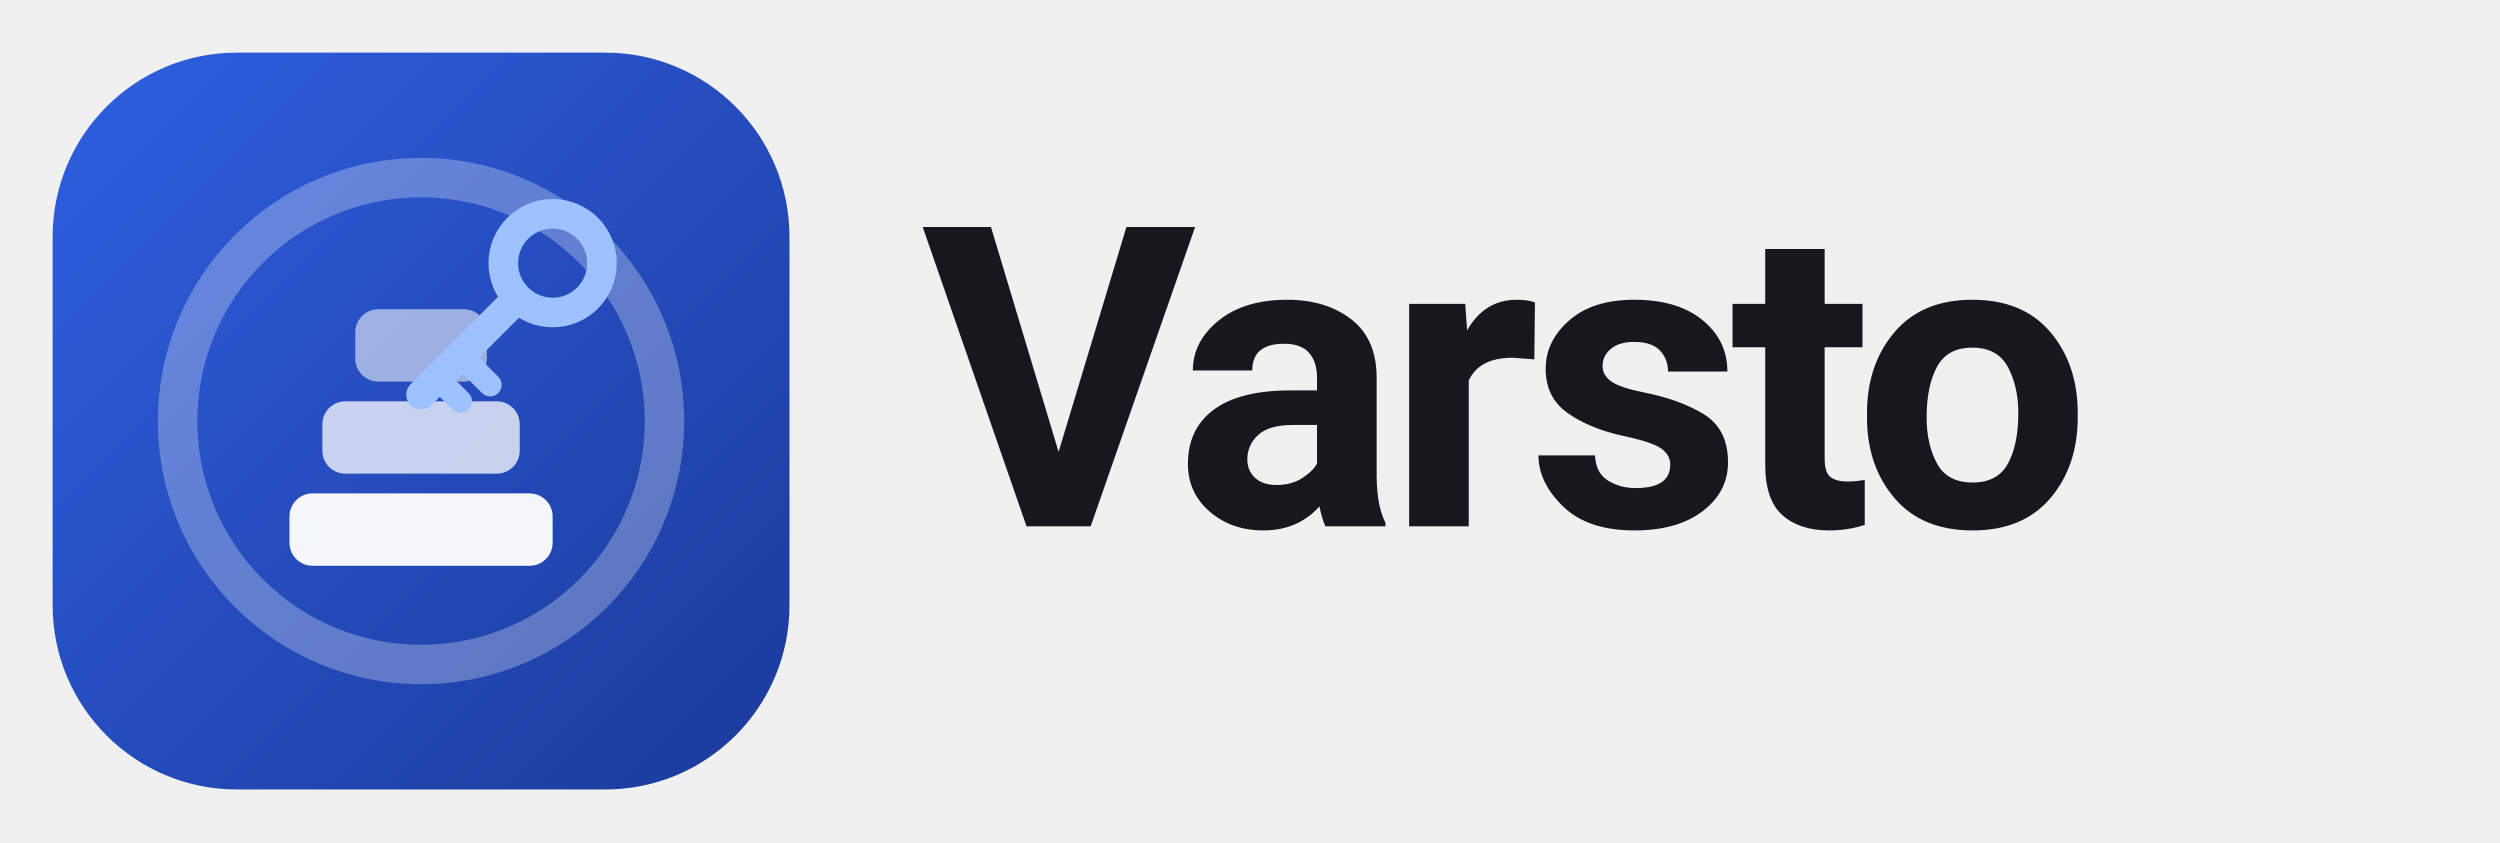
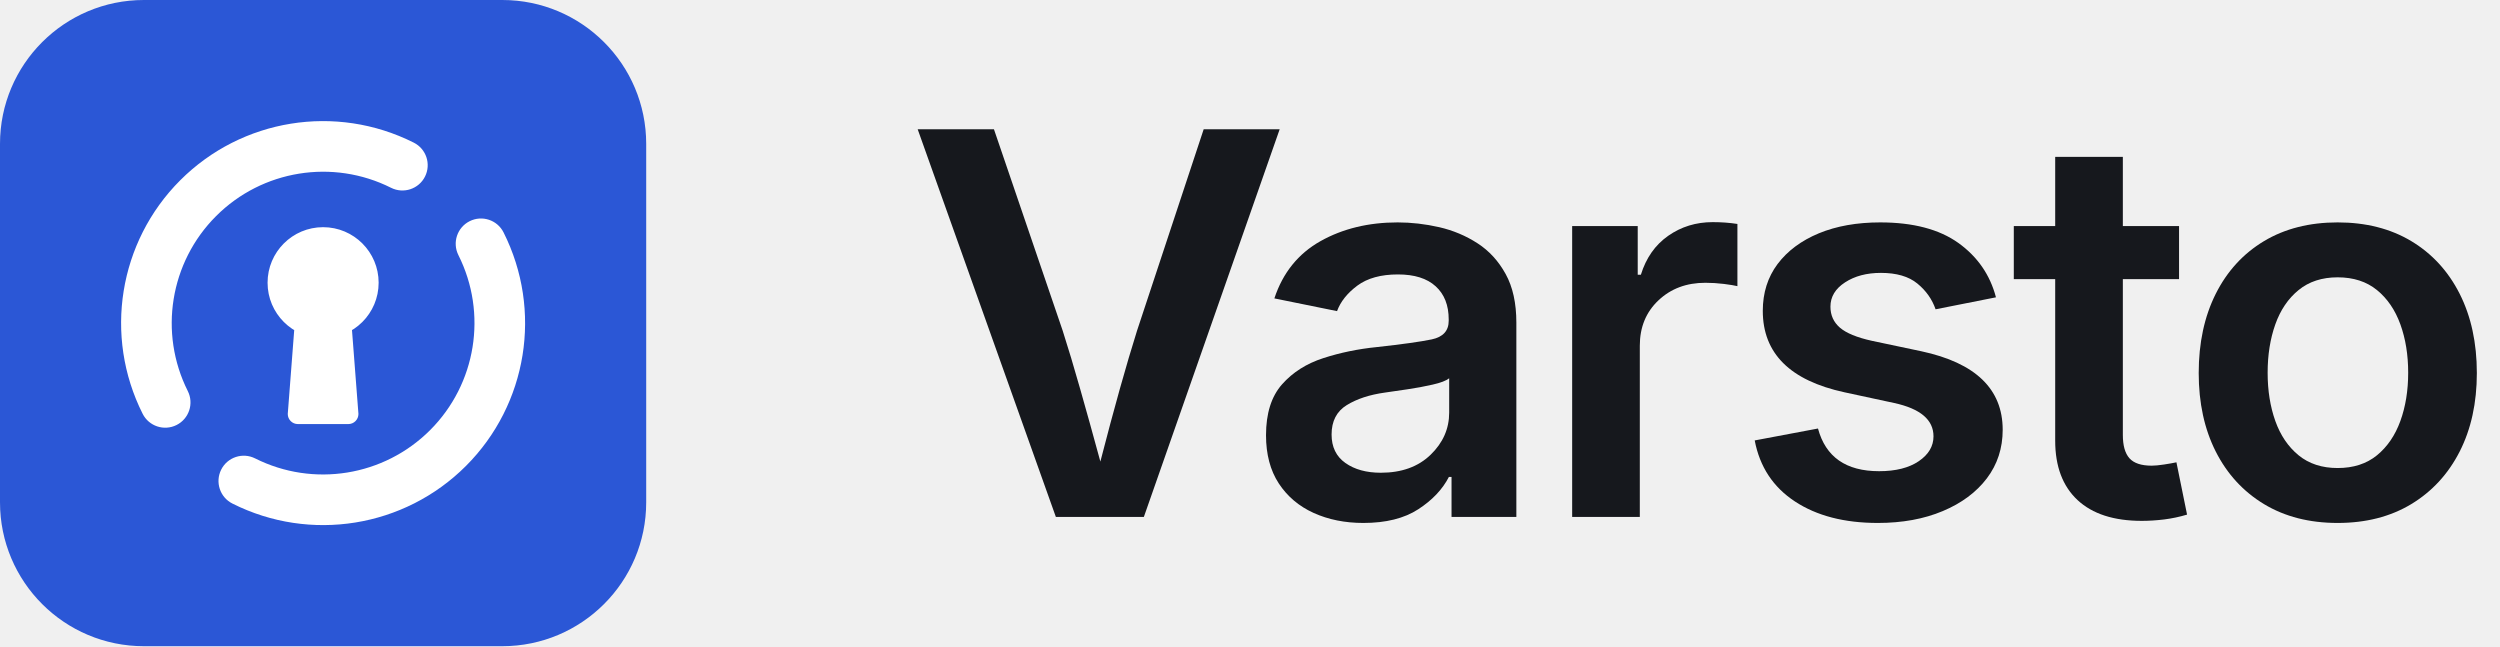
- <svg xmlns="http://www.w3.org/2000/svg" viewBox="0 0 760 256" width="760" height="256" role="img" aria-label="Varsto">
-   <defs>
-     <linearGradient id="bg" x1="0" y1="0" x2="1" y2="1">
-       <stop offset="0" stop-color="#2f5fe0" />
-       <stop offset="1" stop-color="#1b3a9a" />
-     </linearGradient>
-   </defs>
-   <rect x="16" y="16" width="224" height="224" rx="56" fill="url(#bg)" />
-   <circle cx="128" cy="128" r="74" fill="none" stroke="#ffffff" stroke-opacity="0.28" stroke-width="12" />
-   <rect x="88" y="150" width="80" height="22" rx="7" fill="#ffffff" fill-opacity="0.95" />
-   <rect x="98" y="122" width="60" height="22" rx="7" fill="#ffffff" fill-opacity="0.75" />
-   <rect x="108" y="94" width="40" height="22" rx="7" fill="#ffffff" fill-opacity="0.55" />
-   <circle cx="168" cy="80" r="15" fill="none" stroke="#9ec1ff" stroke-width="9" />
-   <path d="M157 91 L128 120" stroke="#9ec1ff" stroke-width="9" stroke-linecap="round" />
-   <path d="M140 108 l9 9 M133 115 l7 7" stroke="#9ec1ff" stroke-width="7" stroke-linecap="round" />
-   <text x="280" y="160" font-family="system-ui, -apple-system, 'Segoe UI', Roboto, Helvetica, Arial, sans-serif" font-size="128" font-weight="700" letter-spacing="-4" fill="#16181d">Varsto</text>
+ <svg xmlns="http://www.w3.org/2000/svg" viewBox="0 0 371.4 96" width="371.4" height="96" role="img" aria-label="Varsto">
+   <rect x="0" y="0" width="96" height="96" rx="21.38" fill="#2b57d6" />
+   <path fill="#ffffff" d="M74.81 34.53A30 30 0 0 1 34.53 74.81A3.75 3.75 0 0 1 37.9 68.1A22.5 22.5 0 0 0 68.1 37.9A3.75 3.75 0 0 1 74.81 34.53ZM21.19 61.47A30 30 0 0 1 61.47 21.19A3.75 3.75 0 0 1 58.1 27.9A22.5 22.5 0 0 0 27.9 58.1A3.75 3.75 0 0 1 21.19 61.47ZM56.25 42A8.25 8.25 0 1 1 39.75 42A8.25 8.25 0 1 1 56.25 42ZM44.25 42L51.75 42L53.25 61.5A1.5 1.5 0 0 1 51.75 63L44.25 63A1.5 1.5 0 0 1 42.75 61.5Z" />
+   <path fill="#16181d" d="M156.86 76.8 136.33 19.2H147.66L157.87 49.12Q159.1 52.95 160.47 57.78Q161.85 62.61 163.47 68.57Q166.52 56.74 168.92 49.12L178.82 19.2H190.11L169.93 76.8Z" />
+   <path fill="#16181d" d="M202.54 77.69Q198.44 77.69 195.15 76.2Q191.87 74.71 189.97 71.81Q188.08 68.91 188.08 64.66Q188.08 59.79 190.46 57.1Q192.83 54.42 196.6 53.2Q200.37 51.98 204.55 51.56Q210.19 50.94 212.7 50.42Q215.22 49.89 215.22 47.65V47.46Q215.22 44.29 213.28 42.53Q211.35 40.77 207.68 40.77Q203.89 40.77 201.65 42.43Q199.41 44.1 198.63 46.22L189.32 44.33Q191.21 38.61 196.18 35.82Q201.14 33.04 207.64 33.04Q210.69 33.04 213.81 33.75Q216.92 34.47 219.51 36.15Q222.1 37.83 223.68 40.71Q225.27 43.59 225.27 47.92V76.8H215.64V70.85H215.25Q213.82 73.63 210.69 75.66Q207.56 77.69 202.54 77.69ZM205.13 70.23Q209.77 70.23 212.53 67.56Q215.29 64.89 215.29 61.3V56.2Q214.6 56.74 212.82 57.14Q211.04 57.55 209.05 57.84Q207.06 58.13 205.75 58.32Q202.34 58.79 200.08 60.18Q197.82 61.57 197.82 64.55Q197.82 67.33 199.87 68.78Q201.92 70.23 205.13 70.23Z" />
+   <path fill="#16181d" d="M233.56 76.8V33.58H243.3V40.81H243.77Q244.93 37.06 247.83 35.03Q250.73 33 254.44 33Q256.37 33 258.11 33.27V42.51Q257.49 42.36 256.1 42.18Q254.71 42.01 253.35 42.01Q249.14 42.01 246.38 44.62Q243.61 47.23 243.61 51.36V76.8Z" />
+   <path fill="#16181d" d="M278.97 77.69Q271.51 77.69 266.66 74.5Q261.8 71.31 260.68 65.43L270.08 63.66Q271.78 70 279.16 70Q282.87 70 285.06 68.51Q287.24 67.02 287.24 64.82Q287.24 61.14 281.4 59.87L274.02 58.28Q261.88 55.65 261.88 46.18Q261.88 42.16 264.08 39.22Q266.29 36.29 270.21 34.66Q274.14 33.04 279.32 33.04Q286.66 33.04 290.93 36.09Q295.2 39.15 296.52 44.17L287.55 45.95Q286.78 43.71 284.84 42.12Q282.91 40.54 279.43 40.54Q276.26 40.54 274.1 41.95Q271.93 43.36 271.93 45.56Q271.93 47.46 273.34 48.68Q274.75 49.89 278.08 50.63L285.42 52.18Q297.52 54.77 297.52 63.85Q297.52 67.95 295.17 71.06Q292.81 74.17 288.61 75.93Q284.42 77.69 278.97 77.69Z" />
+   <path fill="#16181d" d="M323.72 33.58V41.47H315.37V64.62Q315.37 66.98 316.35 68.08Q317.34 69.18 319.66 69.18Q320.35 69.18 321.47 69.01Q322.6 68.84 323.33 68.68L324.91 76.45Q323.25 76.95 321.51 77.17Q319.77 77.38 318.19 77.38Q311.96 77.38 308.64 74.29Q305.32 71.19 305.32 65.47V41.47H299.17V33.58H305.32V23.3H315.37V33.58Z" />
+   <path fill="#16181d" d="M347.28 77.69Q340.98 77.69 336.34 74.89Q331.7 72.08 329.17 67.08Q326.64 62.07 326.64 55.42Q326.64 48.7 329.17 43.65Q331.7 38.61 336.34 35.82Q340.98 33.04 347.28 33.04Q353.58 33.04 358.22 35.82Q362.86 38.61 365.41 43.65Q367.96 48.7 367.96 55.42Q367.96 62.07 365.41 67.08Q362.86 72.08 358.22 74.89Q353.58 77.69 347.28 77.69ZM347.28 69.53Q350.8 69.53 353.12 67.64Q355.44 65.74 356.6 62.54Q357.76 59.33 357.76 55.38Q357.76 51.4 356.6 48.19Q355.44 44.98 353.12 43.09Q350.8 41.2 347.28 41.2Q343.8 41.2 341.48 43.09Q339.16 44.98 338.02 48.19Q336.88 51.4 336.88 55.38Q336.88 59.33 338.02 62.54Q339.16 65.74 341.48 67.64Q343.8 69.53 347.28 69.53Z" />
</svg>
